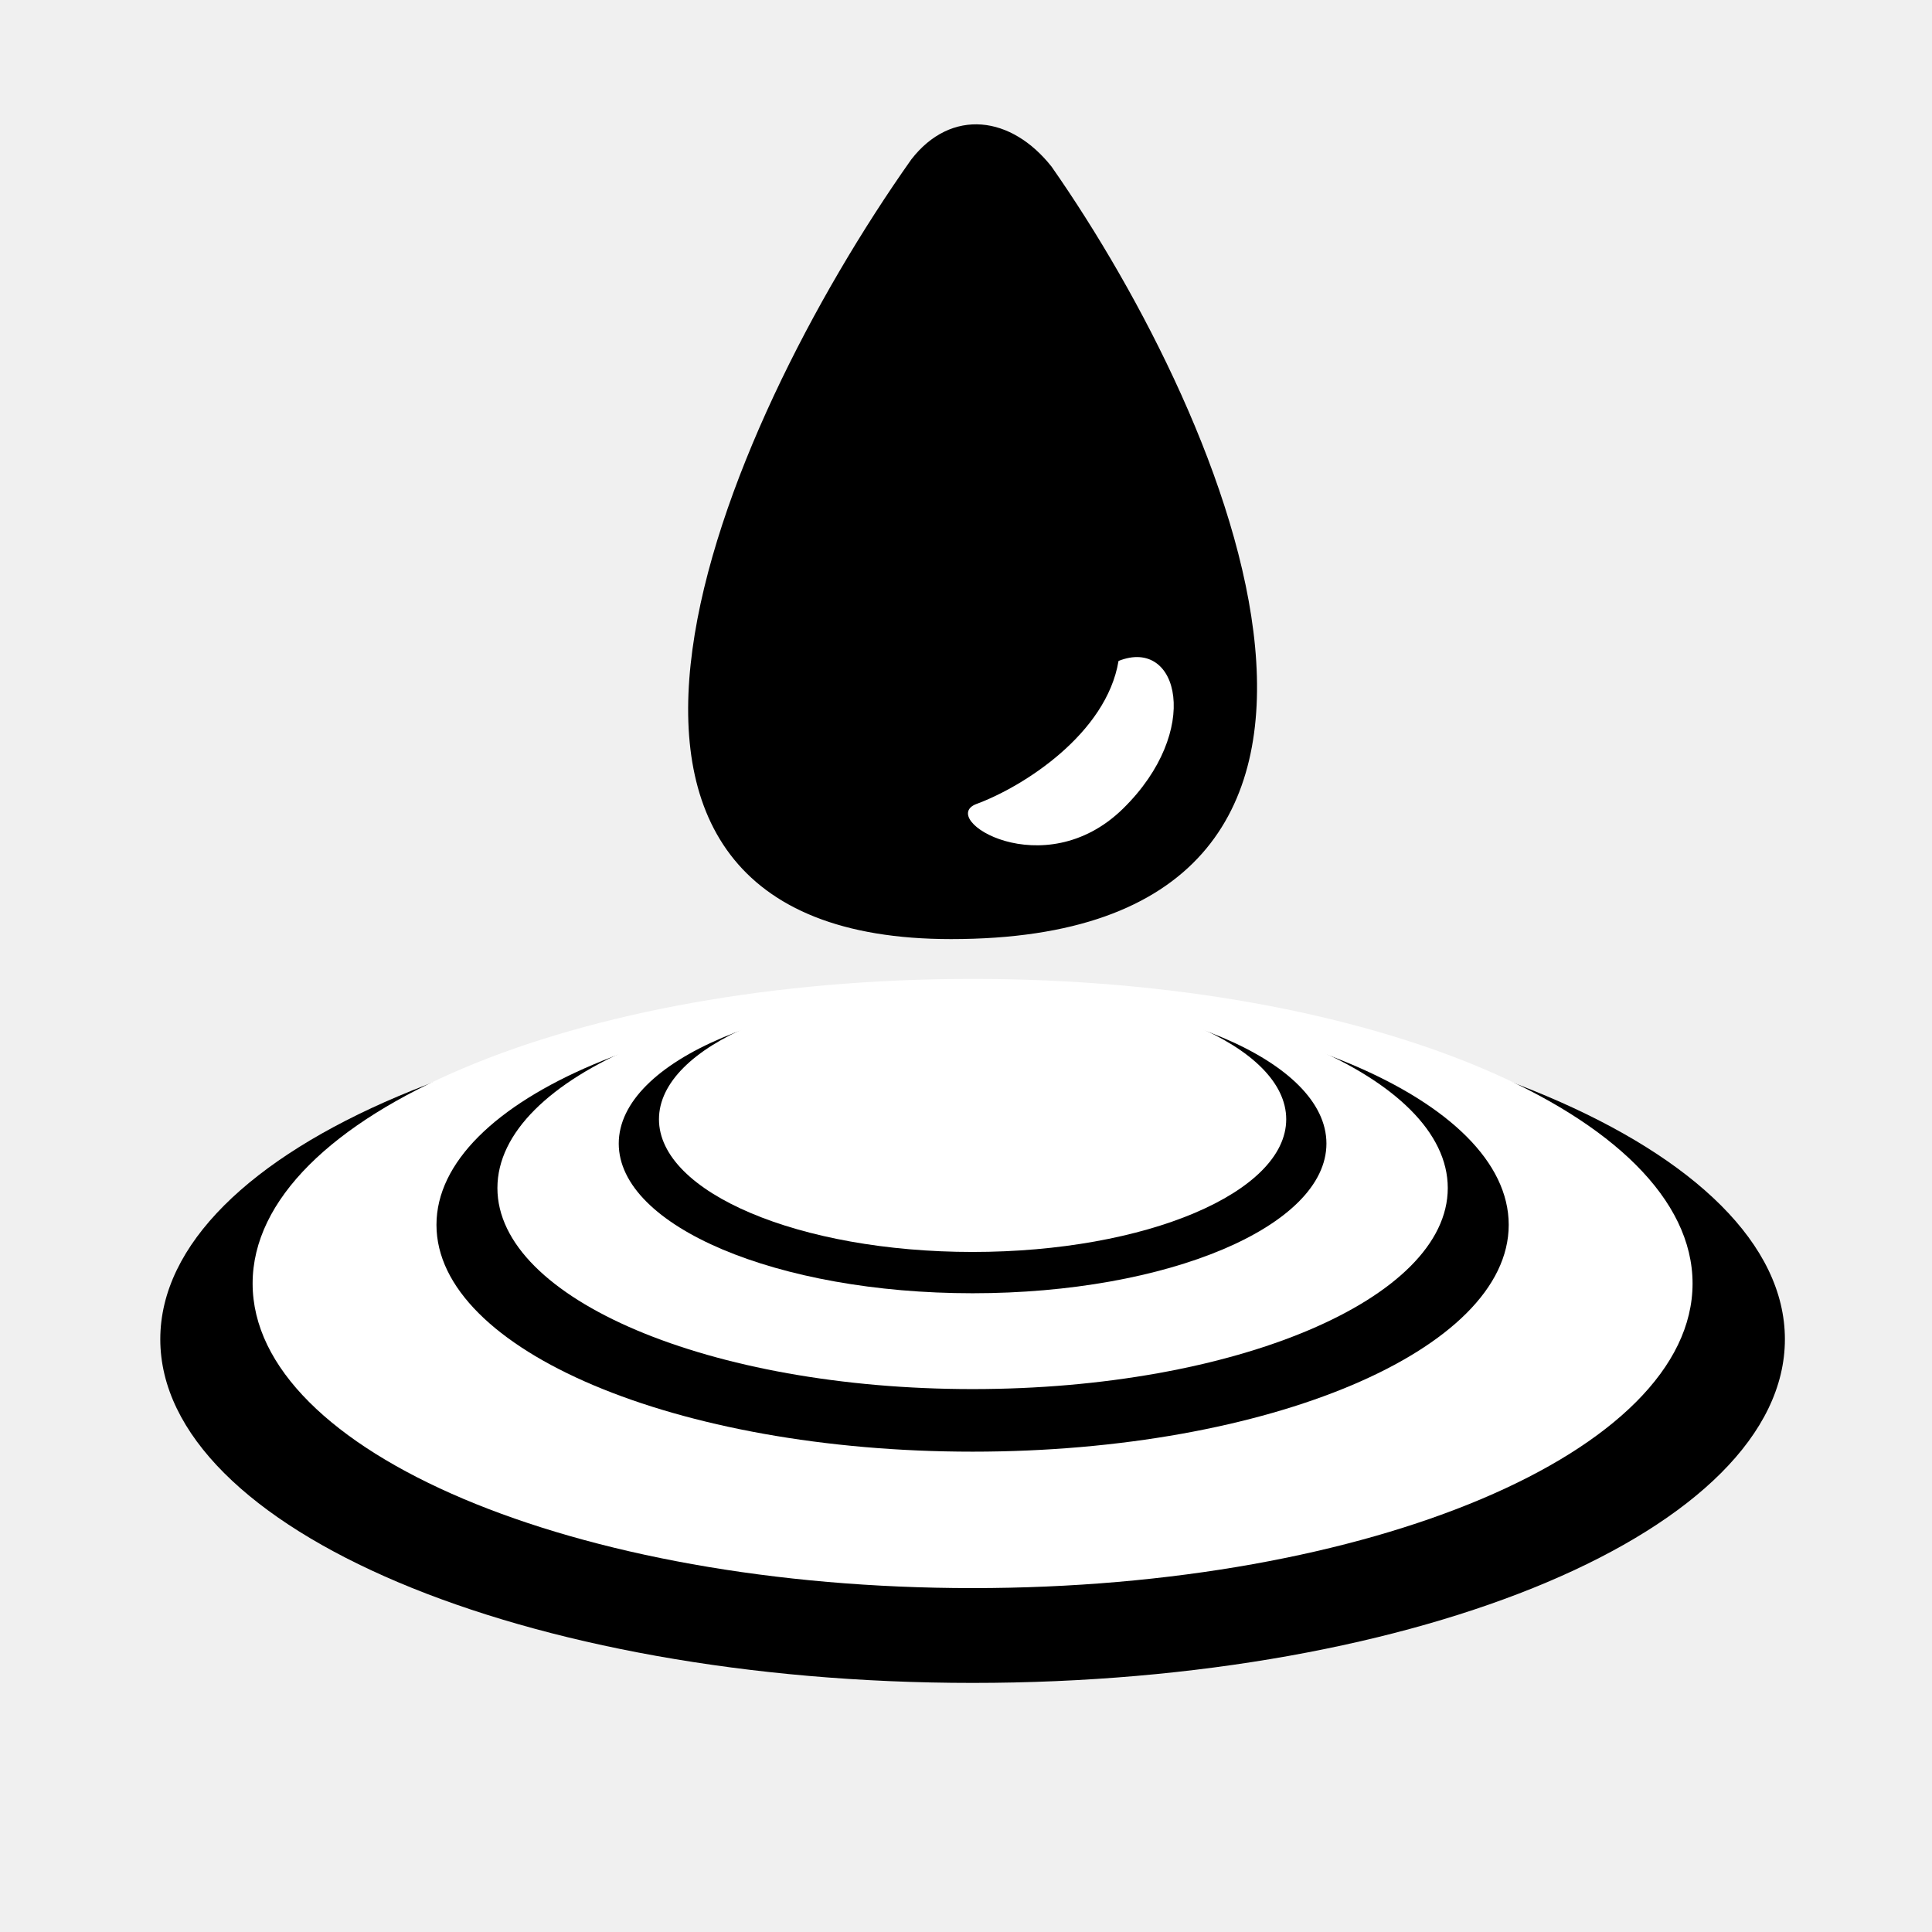
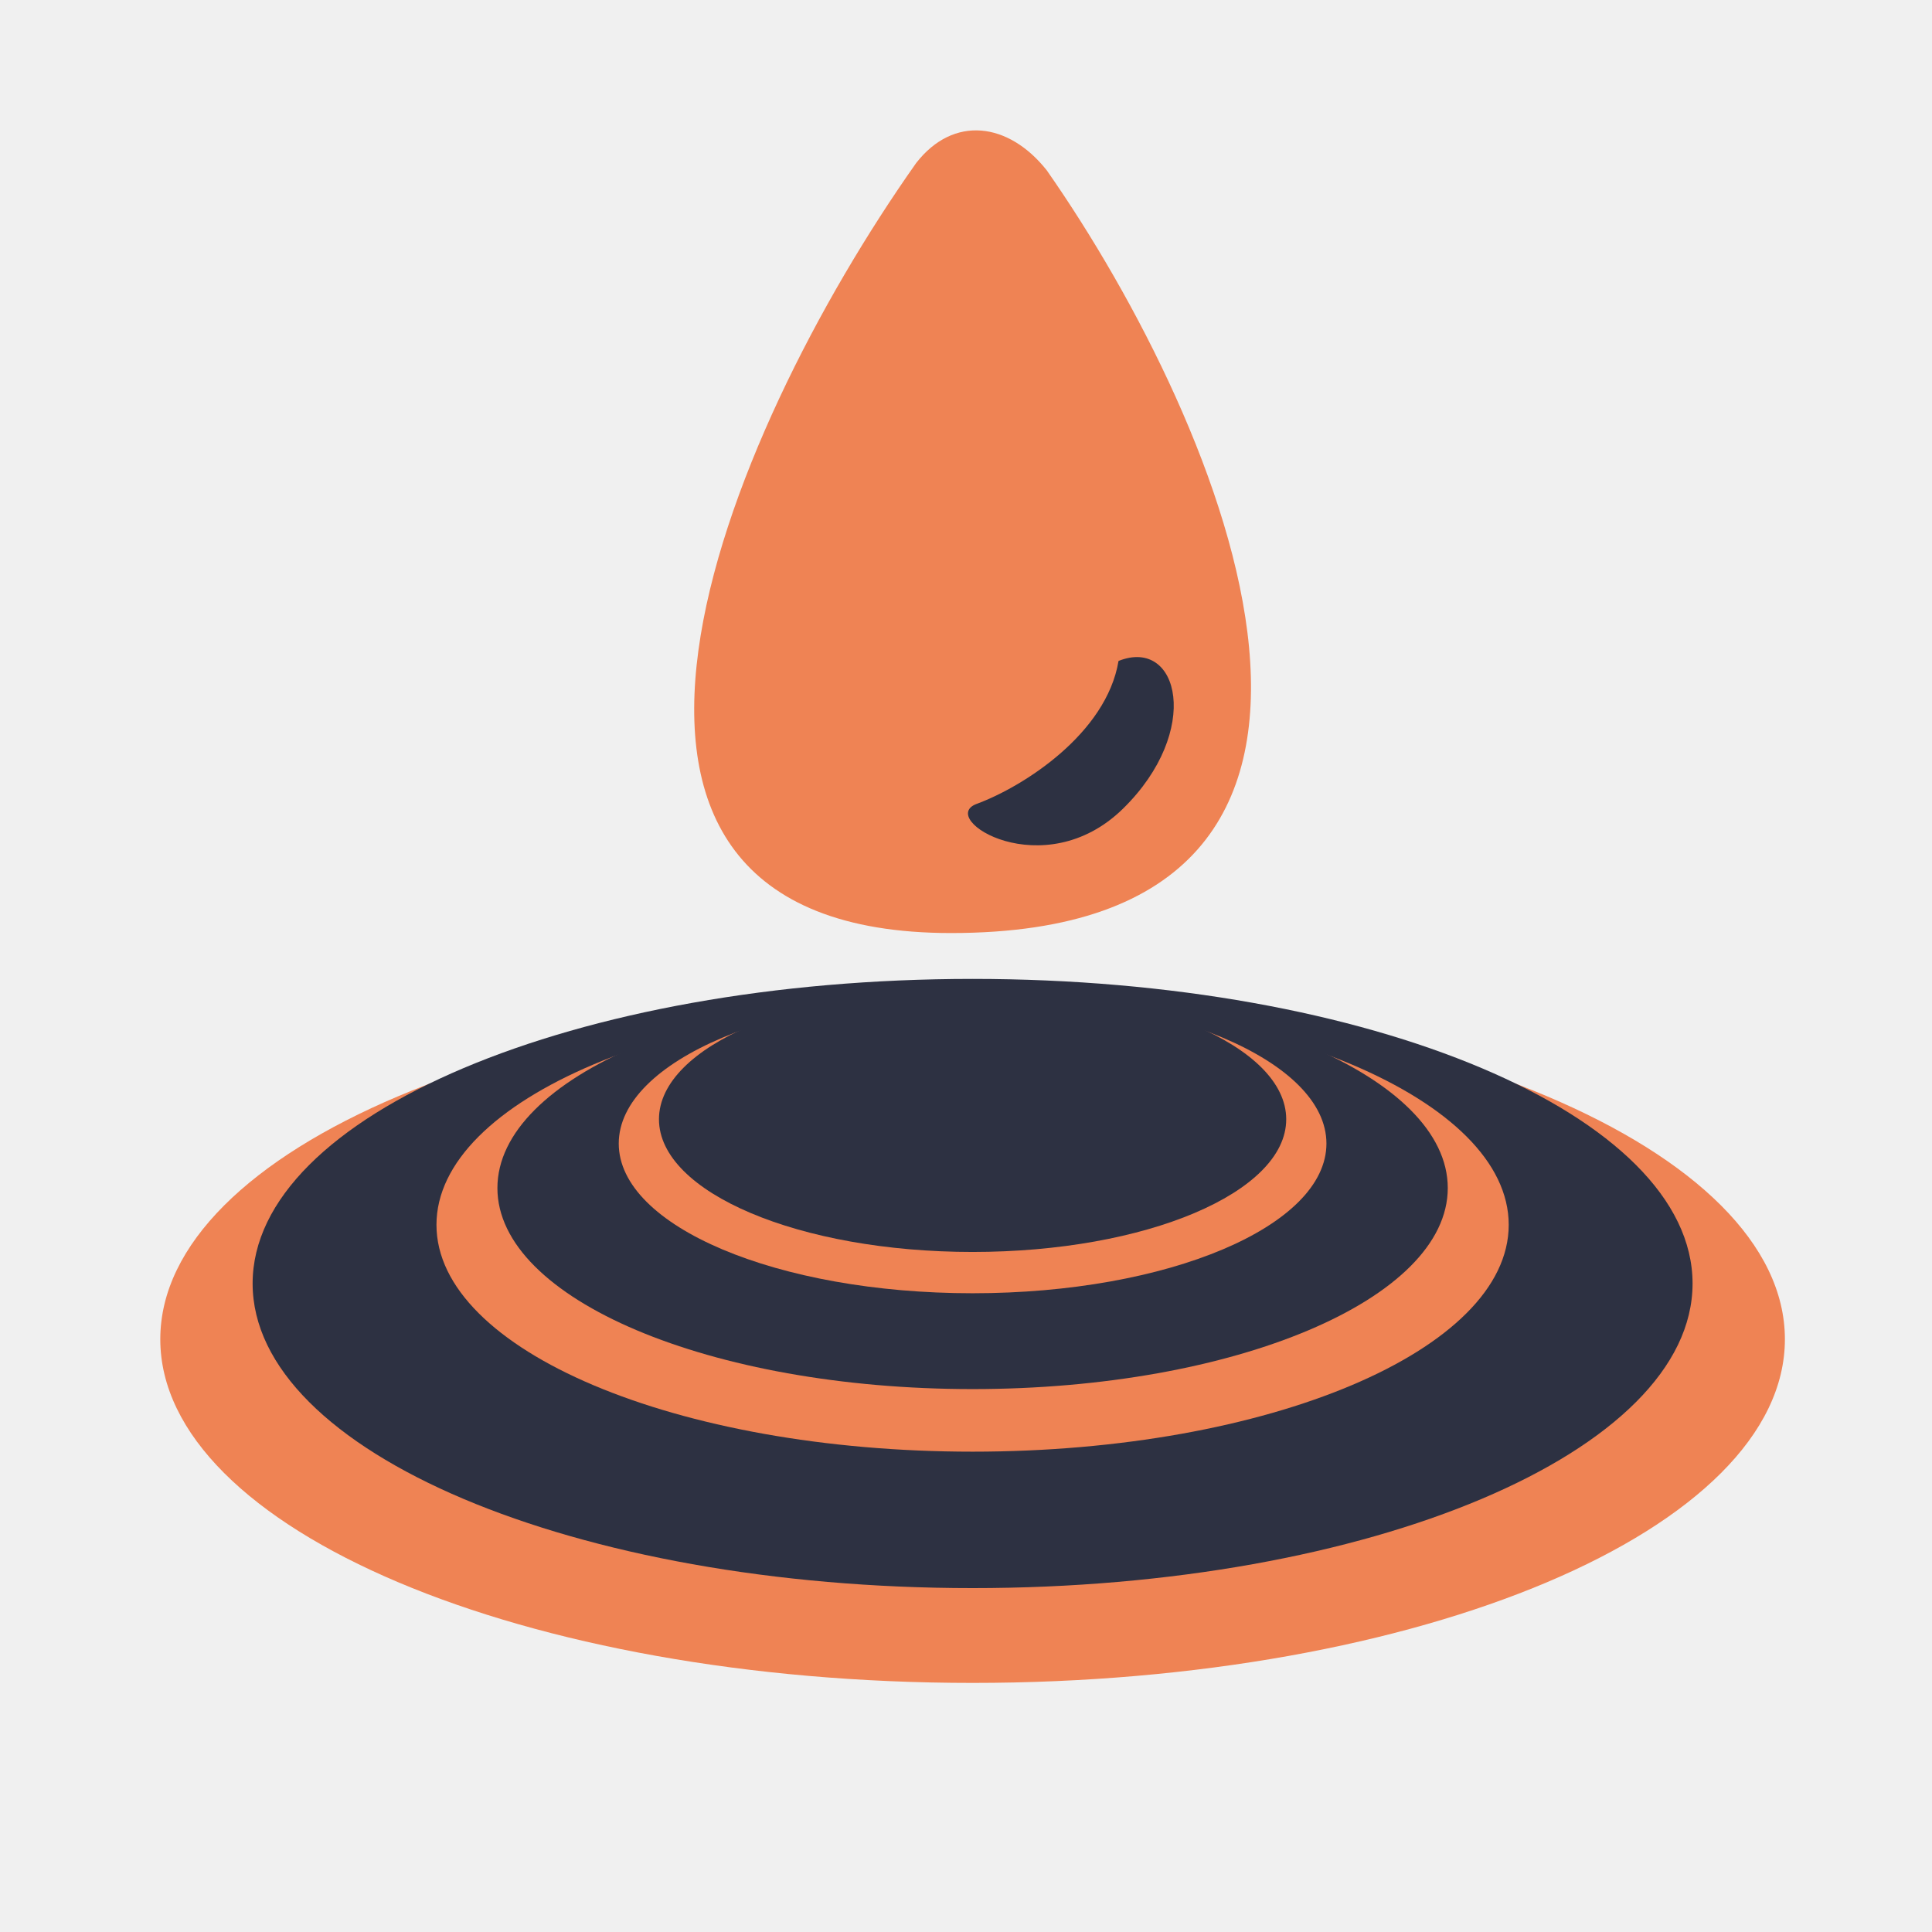
<svg xmlns="http://www.w3.org/2000/svg" width="201.083mm" height="201.083mm" viewBox="0 0 201.083 201.083" version="1.1" id="svg8">
  <defs id="defs2" />
  <g id="layer3" transform="translate(5.291677,-42.33334)" />
  <g id="layer1" transform="translate(5.291677,-42.33334)">
-     <ellipse style="fill:#000000;fill-opacity:1;fill-rule:evenodd;stroke:none;stroke-width:1.301;stroke-miterlimit:4;stroke-dasharray:none;stroke-opacity:1" id="path1663" cx="95.936" cy="181.722" rx="84.545" ry="35.769" />
-     <ellipse style="fill:#ffffff;fill-rule:evenodd;stroke:none;stroke-width:1.153;stroke-miterlimit:4;stroke-dasharray:none;stroke-opacity:1" id="path1663-8" cx="95.936" cy="175.921" rx="74.935" ry="31.703" />
-     <ellipse style="fill:#000000;fill-opacity:1;fill-rule:evenodd;stroke:none;stroke-width:0.858;stroke-miterlimit:4;stroke-dasharray:none;stroke-opacity:1" id="path1663-3" cx="95.936" cy="169.815" rx="55.8" ry="23.608" />
-     <ellipse style="fill:#ffffff;fill-rule:evenodd;stroke:none;stroke-width:0.761;stroke-miterlimit:4;stroke-dasharray:none;stroke-opacity:1" id="path1663-8-9" cx="95.936" cy="165.986" rx="49.457" ry="20.924" />
-     <ellipse style="fill:#000000;fill-opacity:1;fill-rule:evenodd;stroke:none;stroke-width:0.567;stroke-miterlimit:4;stroke-dasharray:none;stroke-opacity:1" id="path1663-3-4" cx="95.936" cy="161.354" rx="36.828" ry="15.581" />
-     <ellipse style="fill:#ffffff;fill-rule:evenodd;stroke:none;stroke-width:0.502;stroke-miterlimit:4;stroke-dasharray:none;stroke-opacity:1" id="path1663-8-9-1" cx="95.936" cy="158.827" rx="32.642" ry="13.81" />
-     <path style="fill:#000000;stroke:#000000;stroke-width:1.259;stroke-linecap:butt;stroke-linejoin:miter;stroke-miterlimit:4;stroke-dasharray:none;stroke-opacity:1" d="m 93.699,139.445 c 50.89,0 28.488,-52.863 9.949,-79.394 -3.969,-4.999 -9.69,-5.755 -13.583,-0.752 -20.045,28.379 -41.602,80.146 3.634,80.146 z" id="path2365" />
-     <path style="fill:#ffffff;stroke:none;stroke-width:1.259;stroke-linecap:butt;stroke-linejoin:miter;stroke-miterlimit:4;stroke-dasharray:none;stroke-opacity:1" d="m 111.125,111.125 c -1.263,7.577 -9.907,13.087 -14.763,14.876 -4.178,1.54 6.973,8.584 15.228,0.5 8.255,-8.084 5.849,-17.902 -0.465,-15.376 z" id="path2387" />
+     <ellipse style="fill:#ef8354;fill-opacity:1;fill-rule:evenodd;stroke:none;stroke-width:1.301;stroke-miterlimit:4;stroke-dasharray:none;stroke-opacity:1" id="path1663" cx="95.936" cy="181.722" rx="84.545" ry="35.769" />
+     <ellipse style="fill:#2d3142;fill-rule:evenodd;stroke:none;stroke-width:1.153;stroke-miterlimit:4;stroke-dasharray:none;stroke-opacity:1;fill-opacity:1" id="path1663-8" cx="95.936" cy="175.921" rx="74.935" ry="31.703" />
+     <ellipse style="fill:#ef8354;fill-opacity:1;fill-rule:evenodd;stroke:none;stroke-width:0.858;stroke-miterlimit:4;stroke-dasharray:none;stroke-opacity:1" id="path1663-3" cx="95.936" cy="169.815" rx="55.8" ry="23.608" />
+     <ellipse style="fill:#2d3142;fill-rule:evenodd;stroke:none;stroke-width:0.761;stroke-miterlimit:4;stroke-dasharray:none;stroke-opacity:1;fill-opacity:1" id="path1663-8-9" cx="95.936" cy="165.986" rx="49.457" ry="20.924" />
+     <ellipse style="fill:#ef8354;fill-opacity:1;fill-rule:evenodd;stroke:none;stroke-width:0.567;stroke-miterlimit:4;stroke-dasharray:none;stroke-opacity:1" id="path1663-3-4" cx="95.936" cy="161.354" rx="36.828" ry="15.581" />
+     <ellipse style="fill:#2d3142;fill-rule:evenodd;stroke:none;stroke-width:0.502;stroke-miterlimit:4;stroke-dasharray:none;stroke-opacity:1;fill-opacity:1" id="path1663-8-9-1" cx="95.936" cy="158.827" rx="32.642" ry="13.81" />
+     <path style="fill:#ef8354;stroke:none;stroke-width:1.259;stroke-linecap:butt;stroke-linejoin:miter;stroke-miterlimit:4;stroke-dasharray:none;stroke-opacity:1;fill-opacity:1" d="m 93.699,139.445 c 50.89,0 28.488,-52.863 9.949,-79.394 -3.969,-4.999 -9.69,-5.755 -13.583,-0.752 -20.045,28.379 -41.602,80.146 3.634,80.146 z" id="path2365" />
+     <path style="fill:#2d3142;stroke:none;stroke-width:1.259;stroke-linecap:butt;stroke-linejoin:miter;stroke-miterlimit:4;stroke-dasharray:none;stroke-opacity:1;fill-opacity:1" d="m 111.125,111.125 c -1.263,7.577 -9.907,13.087 -14.763,14.876 -4.178,1.54 6.973,8.584 15.228,0.5 8.255,-8.084 5.849,-17.902 -0.465,-15.376 z" id="path2387" />
  </g>
  <g id="layer2" transform="translate(5.291677,-42.33334)" />
</svg>
